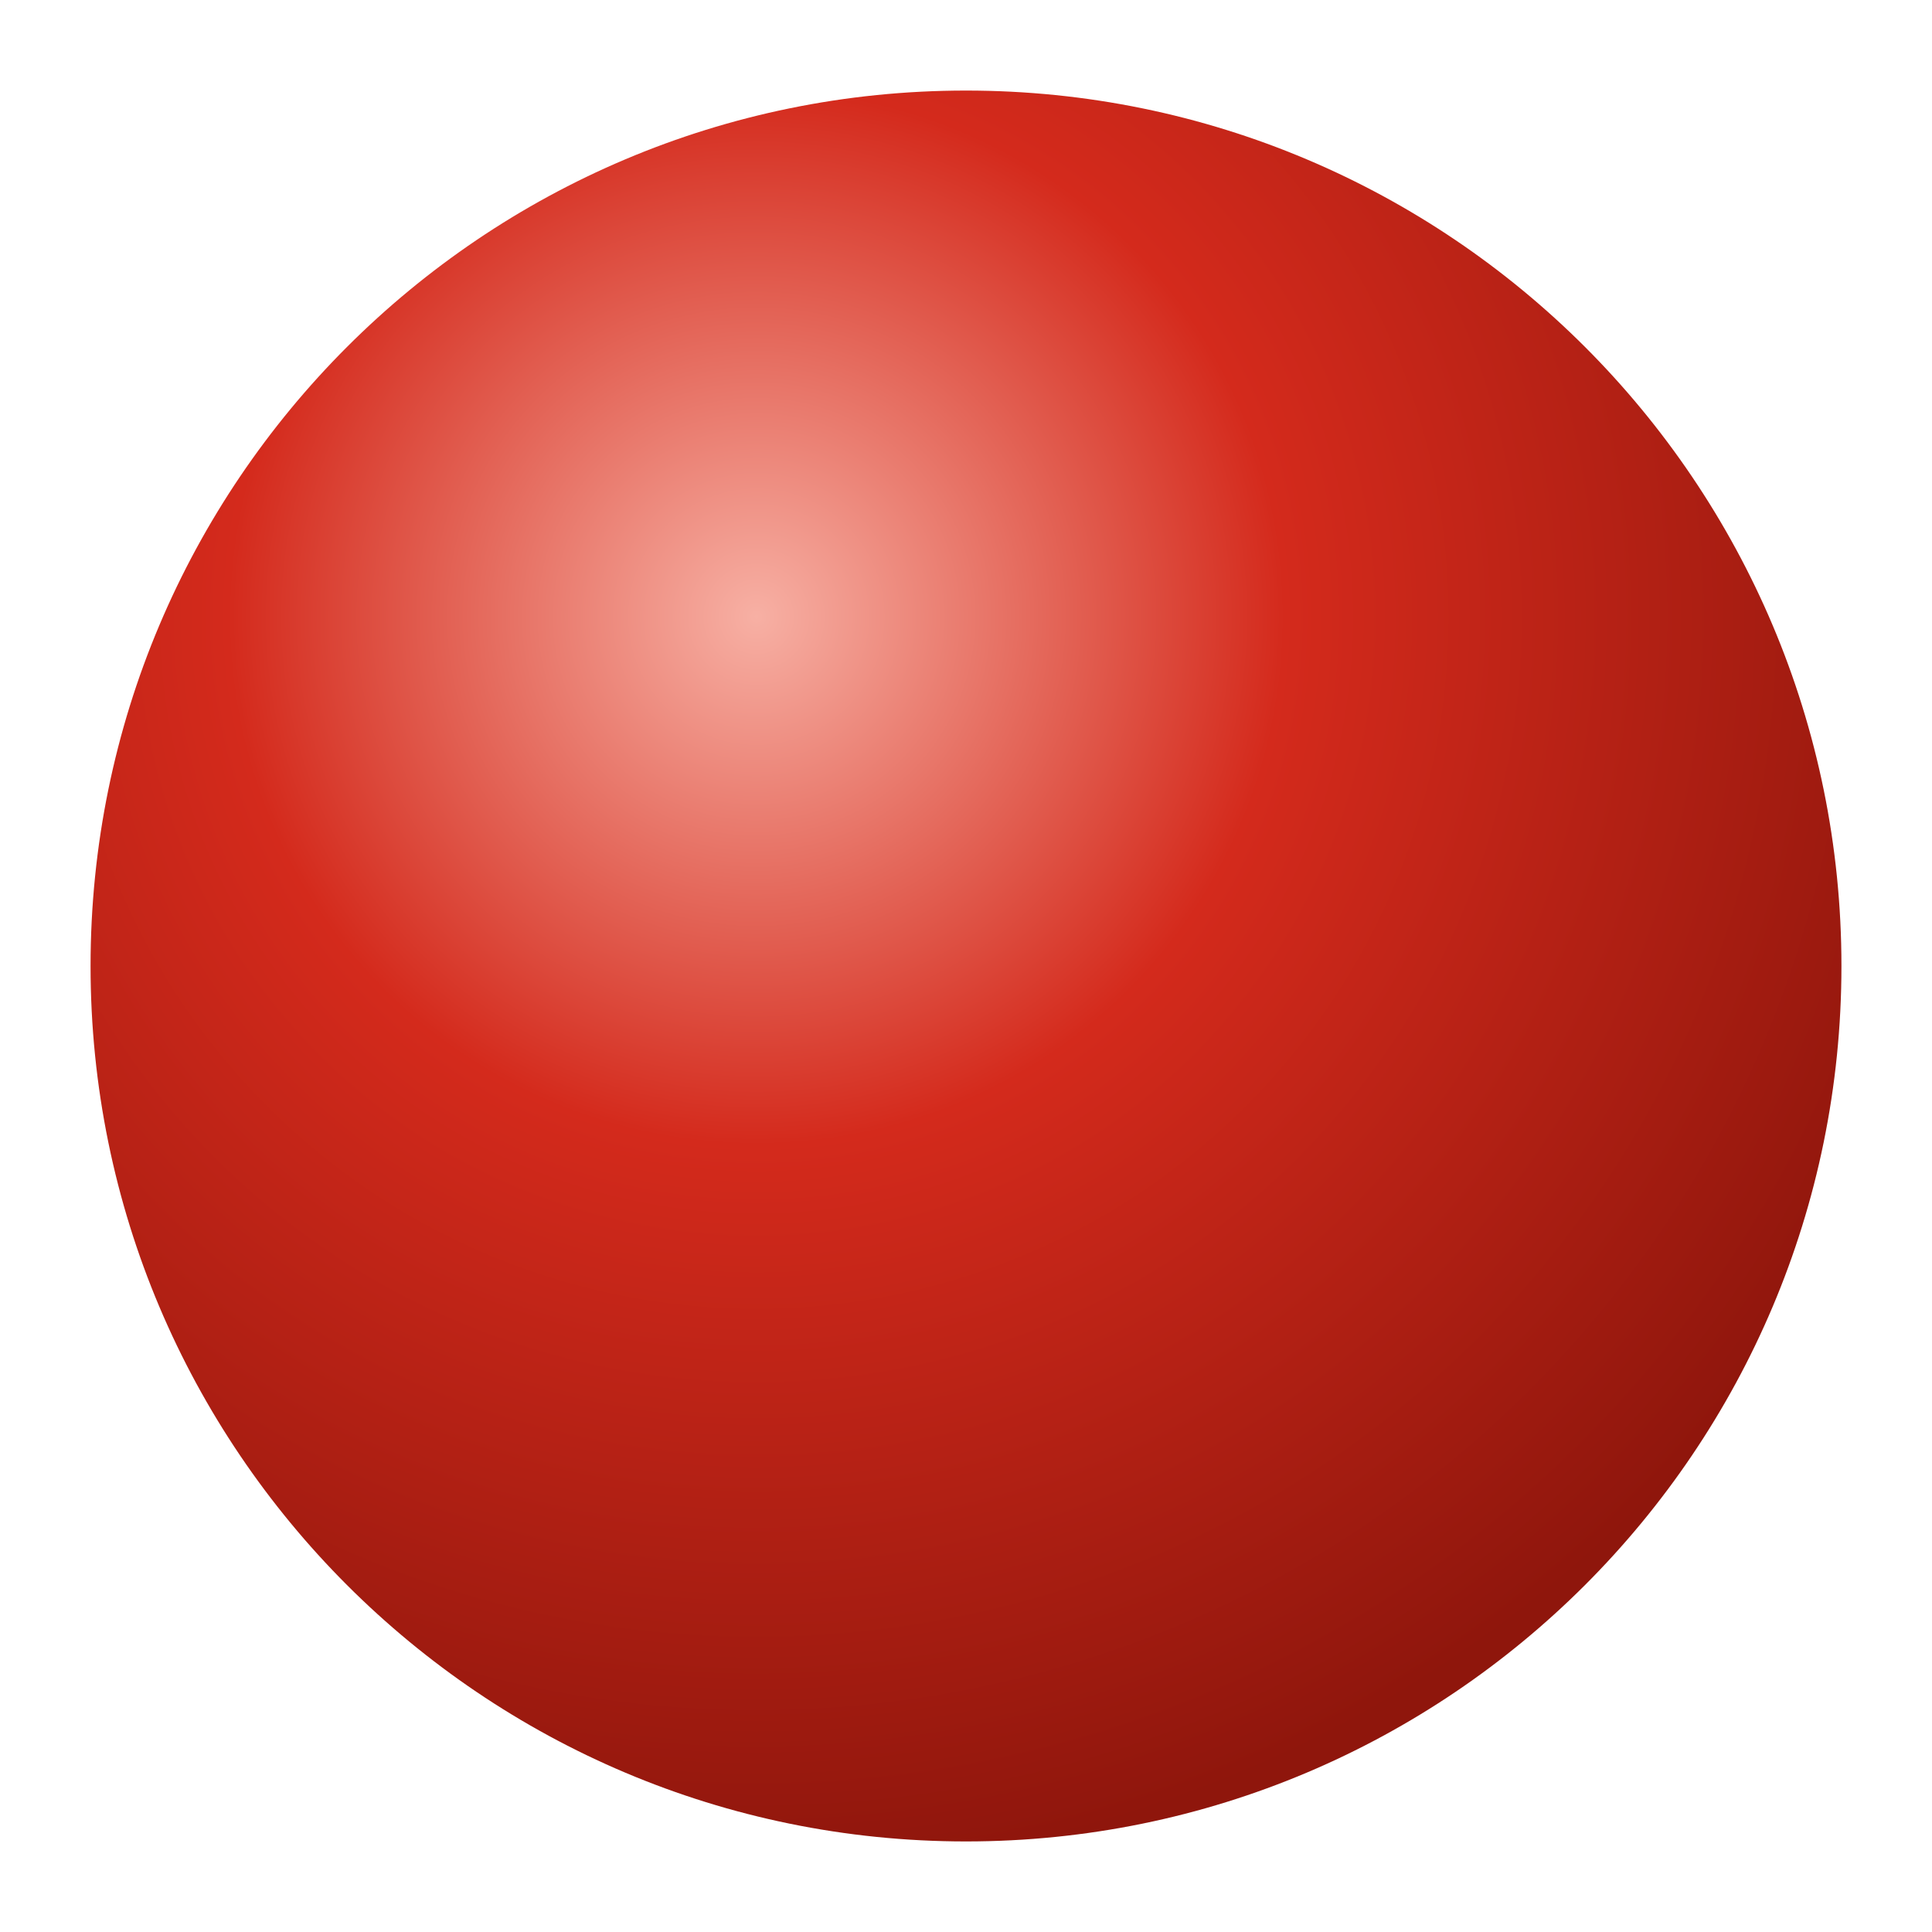
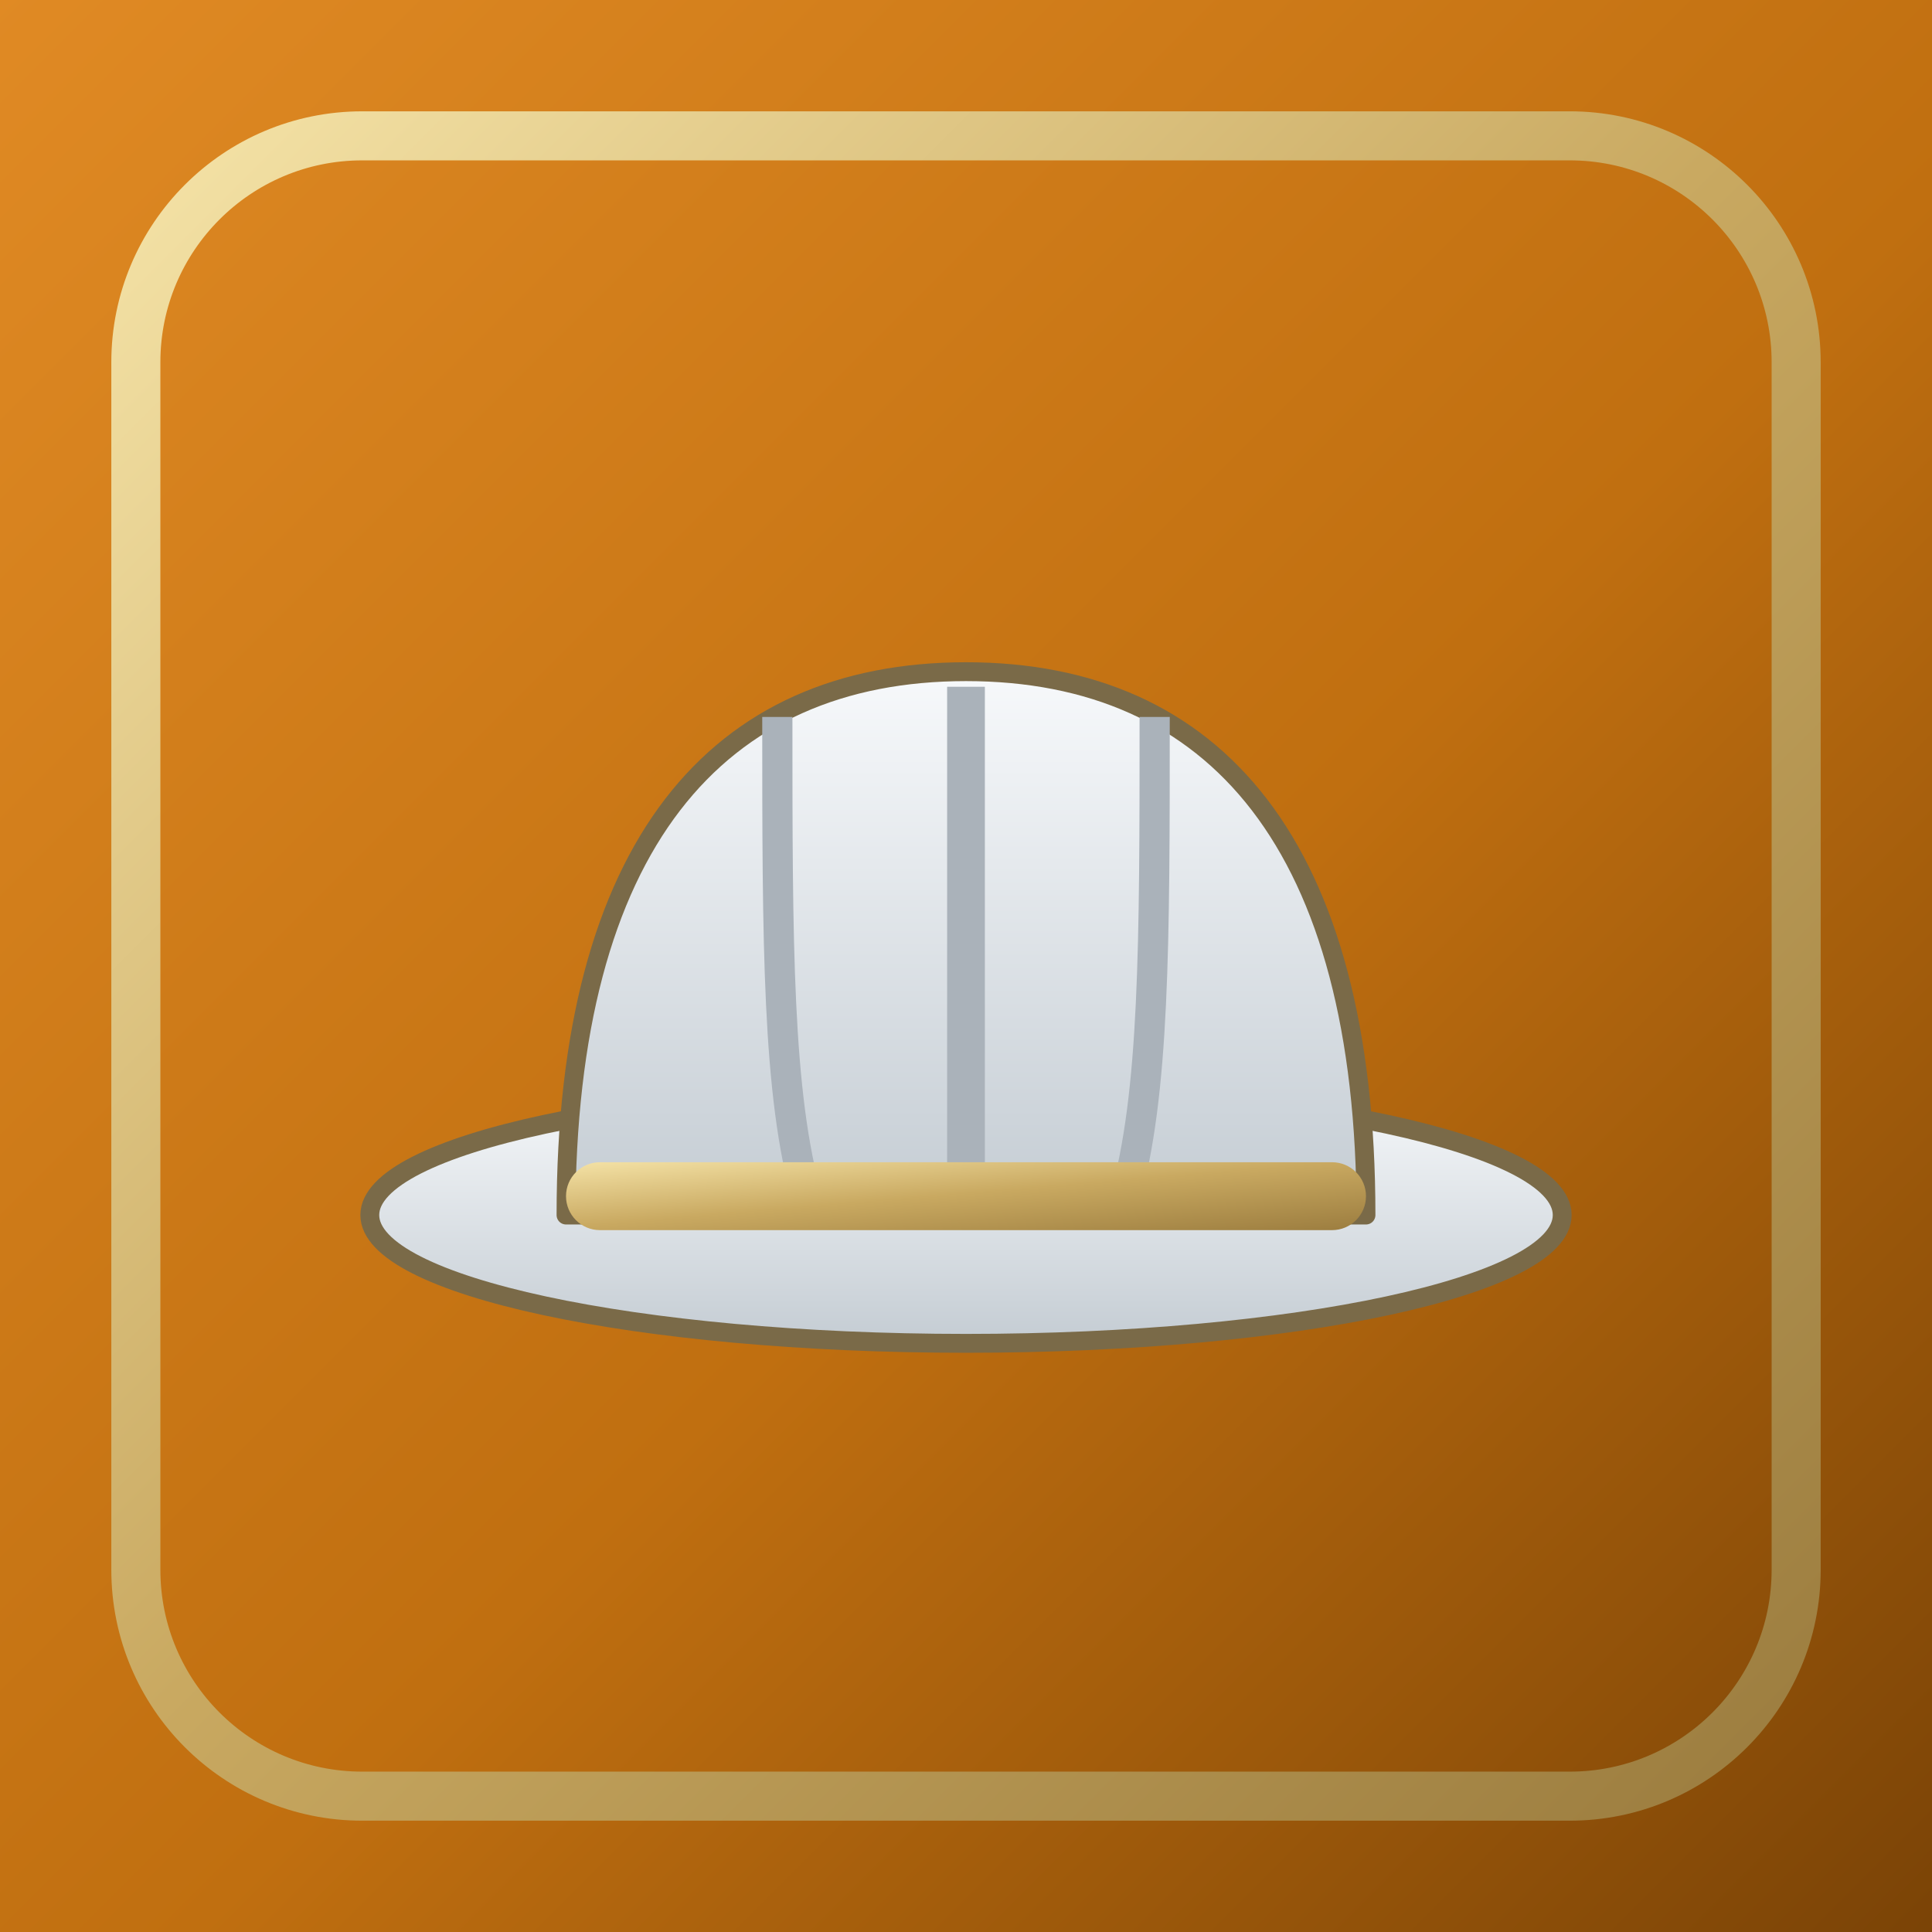
- <svg xmlns="http://www.w3.org/2000/svg" viewBox="0 0 64 64">
+ <svg xmlns="http://www.w3.org/2000/svg" viewBox="0 0 512 512">
  <defs>
-     <radialGradient id="ball" cx="38%" cy="30%" r="72%">
-       <stop offset="0%" stop-color="#f7b0a4" />
-       <stop offset="42%" stop-color="#d42a1c" />
-       <stop offset="100%" stop-color="#8f160c" />
-     </radialGradient>
+     <linearGradient id="bg" x1="0" y1="0" x2="1" y2="1">
+       <stop offset="0%" stop-color="#e08a24" />
+       <stop offset="55%" stop-color="#c06f10" />
+       <stop offset="100%" stop-color="#7a4306" />
+     </linearGradient>
+     <linearGradient id="brass" x1="0" y1="0" x2="1" y2="1">
+       <stop offset="0%" stop-color="#f4e2a6" />
+       <stop offset="48%" stop-color="#c9a961" />
+       <stop offset="100%" stop-color="#9c7d3f" />
+     </linearGradient>
+     <linearGradient id="steel" x1="0" y1="0" x2="0" y2="1">
+       <stop offset="0%" stop-color="#f7f9fb" />
+       <stop offset="100%" stop-color="#c4ccd3" />
+     </linearGradient>
  </defs>
-   <circle cx="32" cy="32" r="29" fill="url(#ball)" />
+   <rect width="512" height="512" fill="url(#bg)" />
+   <rect x="36" y="36" width="440" height="440" rx="60" fill="none" stroke="url(#brass)" stroke-width="13" />
+   <ellipse cx="256" cy="322" rx="158" ry="34" fill="url(#steel)" stroke="#7a6a48" stroke-width="5" />
+   <path d="M150 322 C 150 224 190 178 256 178 C 322 178 362 224 362 322 Z" fill="url(#steel)" stroke="#7a6a48" stroke-width="5" stroke-linejoin="round" />
+   <path d="M256 182 V318" stroke="#aab2ba" stroke-width="10" />
+   <path d="M206 190 C 206 250 206 290 214 318" stroke="#aab2ba" stroke-width="8" fill="none" />
+   <path d="M306 190 C 306 250 306 290 298 318" stroke="#aab2ba" stroke-width="8" fill="none" />
+   <rect x="150" y="308" width="212" height="18" rx="9" fill="url(#brass)" />
</svg>
